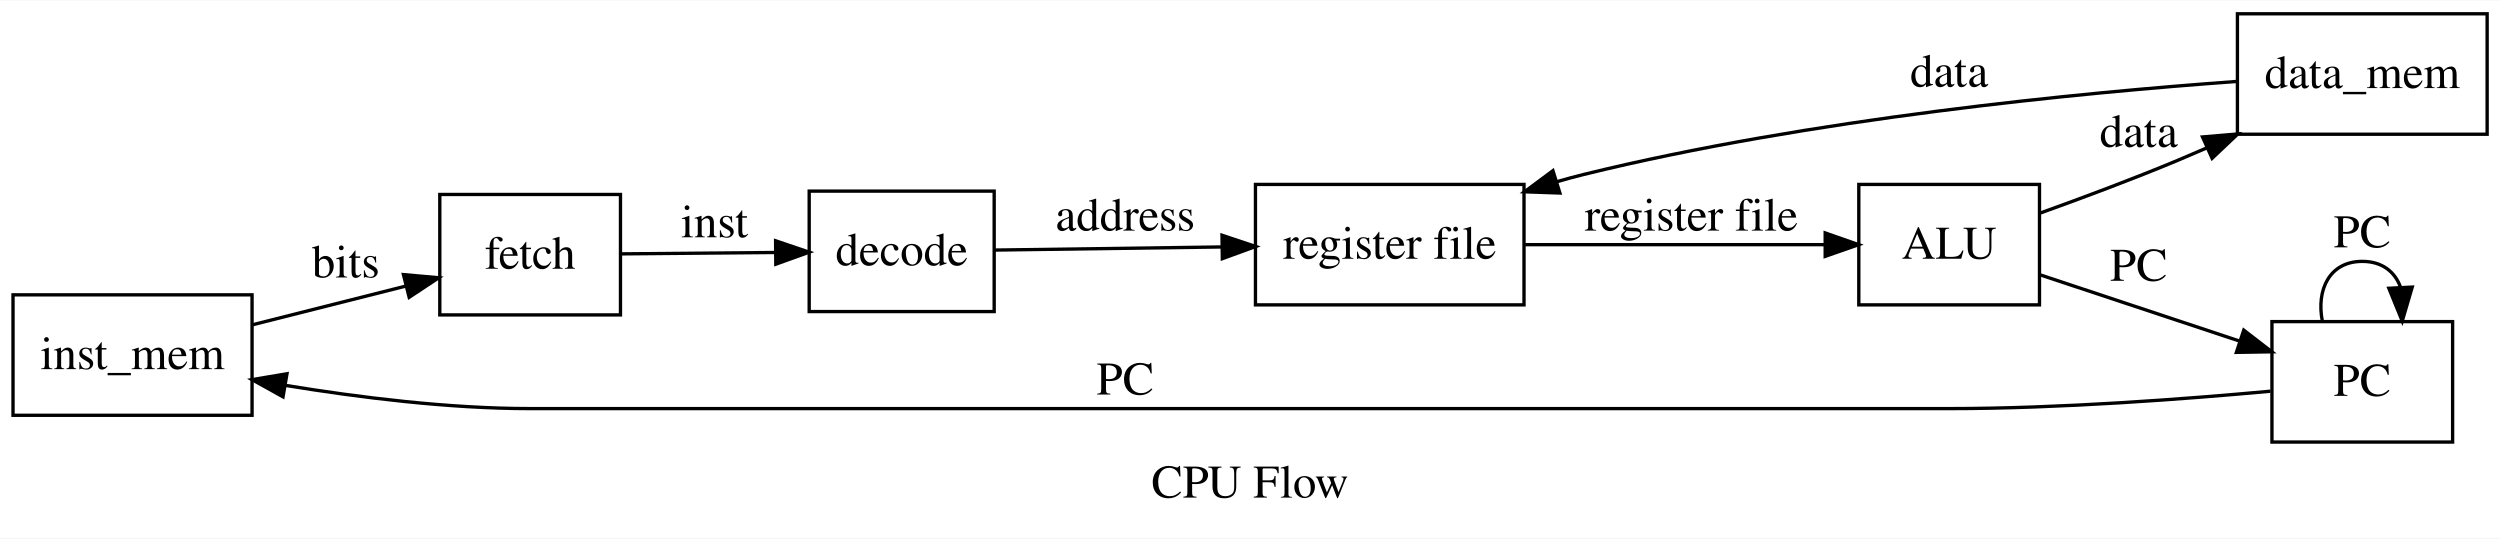
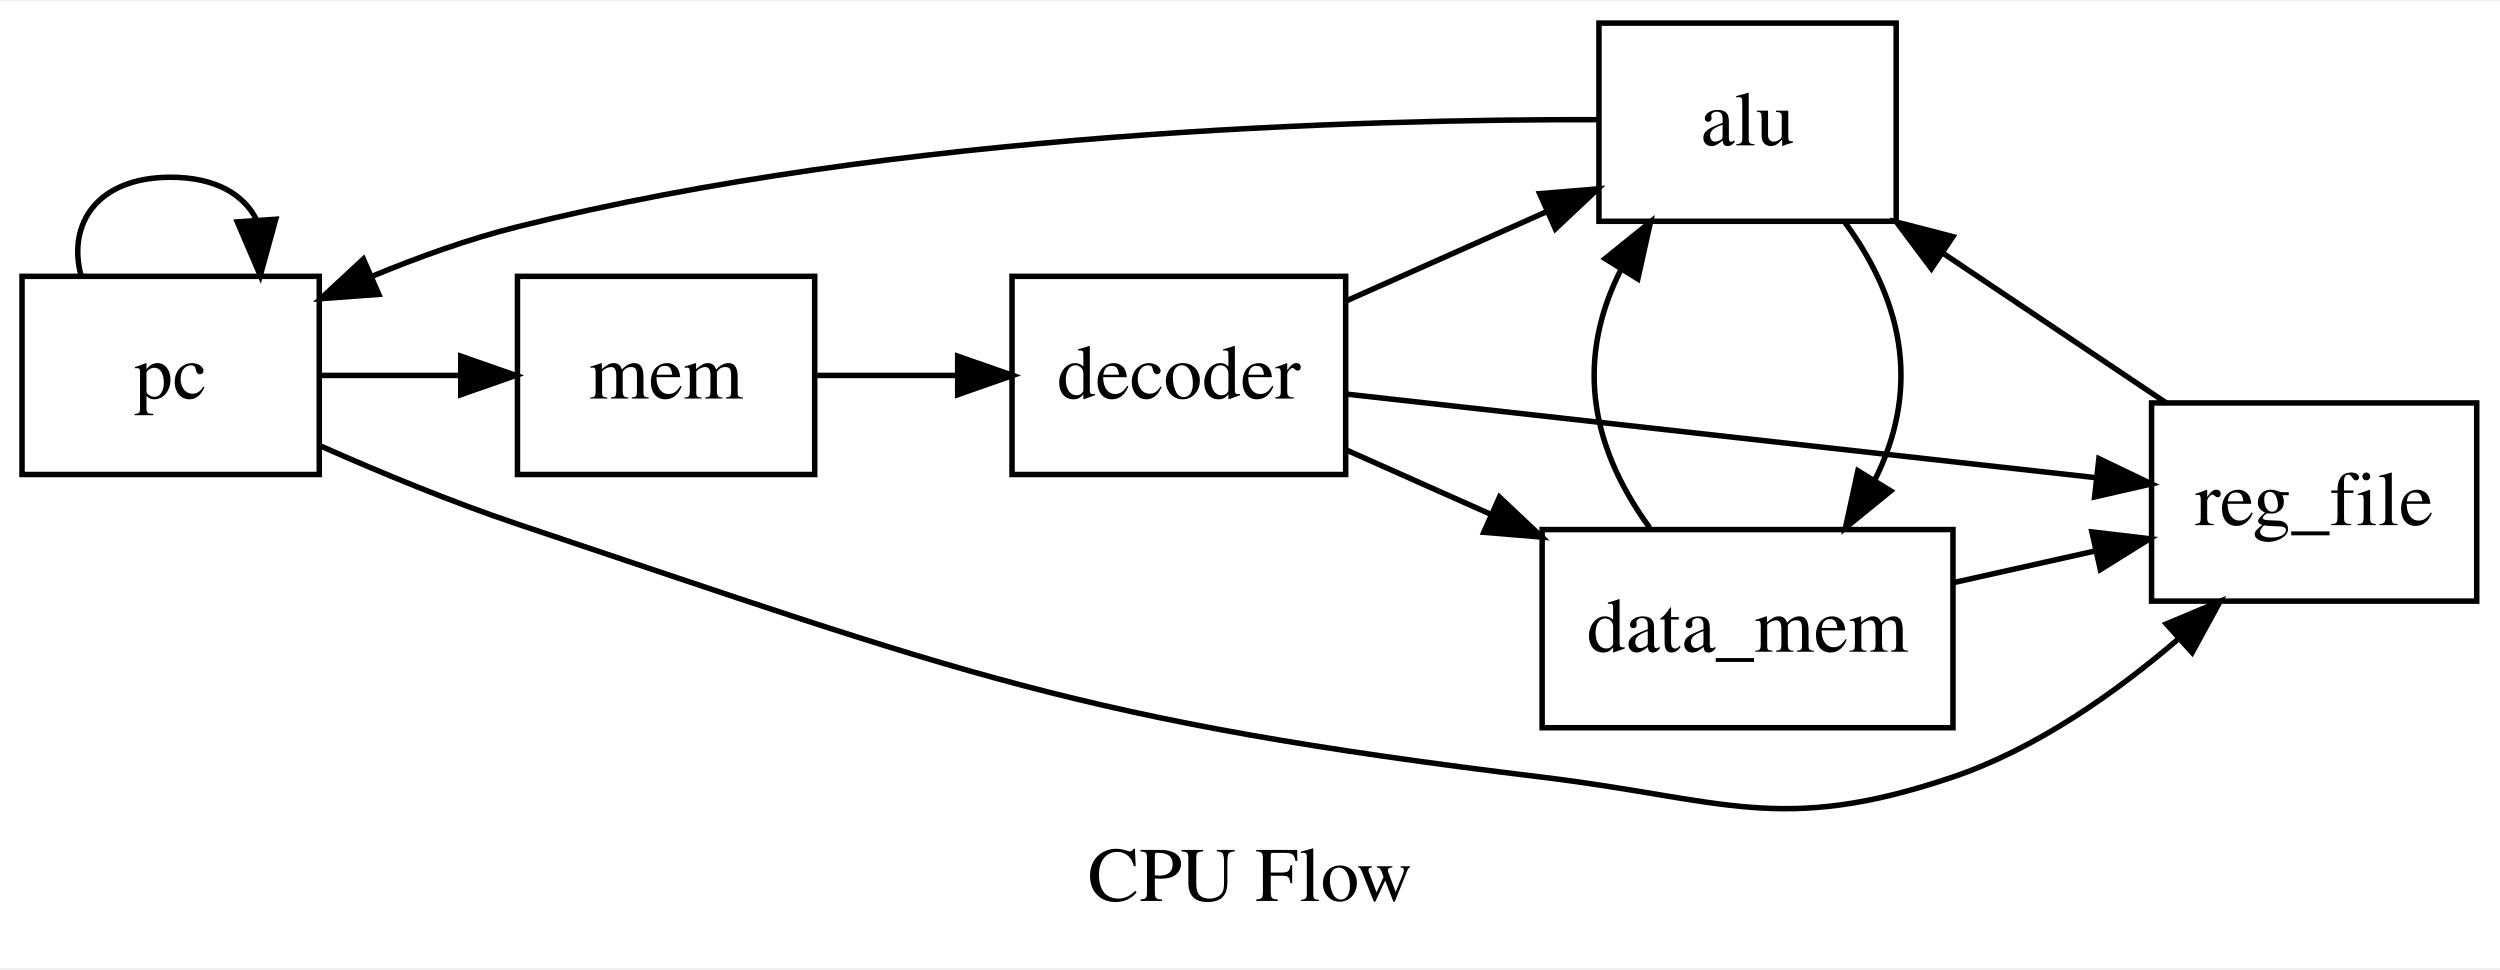
- <svg xmlns="http://www.w3.org/2000/svg" width="747pt" height="161pt" viewBox="0.00 0.00 747.20 160.80">
-   <g id="graph0" class="graph" transform="scale(1 1) rotate(0) translate(4 156.8)">
-     <polygon fill="#ffffff" stroke="transparent" points="-4,4 -4,-156.8 743.197,-156.8 743.197,4 -4,4" />
-     <text text-anchor="middle" x="369.598" y="-8.2" font-family="Times,serif" font-size="14.00" fill="#000000">CPU Flow</text>
+ <svg xmlns="http://www.w3.org/2000/svg" width="454pt" height="176pt" viewBox="0.00 0.00 454.15 175.66">
+   <g id="graph0" class="graph" transform="scale(1 1) rotate(0) translate(4 171.6606)">
+     <polygon fill="#ffffff" stroke="transparent" points="-4,4 -4,-171.661 450.152,-171.661 450.152,4 -4,4" />
+     <text text-anchor="middle" x="223.076" y="-8.2" font-family="Times,serif" font-size="14.00" fill="#000000">CPU Flow</text>
    <g id="node1" class="node">
-       <polygon fill="none" stroke="#000000" points="71.333,-68.8 -.111,-68.8 -.111,-32.8 71.333,-32.8 71.333,-68.8" />
-       <text text-anchor="middle" x="35.611" y="-46.6" font-family="Times,serif" font-size="14.00" fill="#000000">inst_mem</text>
+       <polygon fill="none" stroke="#000000" points="54,-121.661 0,-121.661 0,-85.661 54,-85.661 54,-121.661" />
+       <text text-anchor="middle" x="27" y="-99.461" font-family="Times,serif" font-size="14.00" fill="#000000">pc</text>
+     </g>
+     <g id="edge2" class="edge">
+       <path fill="none" stroke="#000000" d="M10.718,-121.813C8.213,-131.2 13.641,-139.661 27,-139.661 35.141,-139.661 40.336,-136.519 42.586,-131.94" />
+       <polygon fill="#000000" stroke="#000000" points="46.088,-132.03 43.282,-121.813 39.105,-131.55 46.088,-132.03" />
    </g>
    <g id="node2" class="node">
-       <polygon fill="none" stroke="#000000" points="181.447,-98.8 127.447,-98.8 127.447,-62.8 181.447,-62.8 181.447,-98.8" />
-       <text text-anchor="middle" x="154.447" y="-76.6" font-family="Times,serif" font-size="14.00" fill="#000000">fetch</text>
+       <polygon fill="none" stroke="#000000" points="144,-121.661 90,-121.661 90,-85.661 144,-85.661 144,-121.661" />
+       <text text-anchor="middle" x="117" y="-99.461" font-family="Times,serif" font-size="14.00" fill="#000000">mem</text>
    </g>
    <g id="edge1" class="edge">
-       <path fill="none" stroke="#000000" d="M71.266,-59.801C85.819,-63.475 102.65,-67.724 117.349,-71.435" />
-       <polygon fill="#000000" stroke="#000000" points="116.578,-74.85 127.13,-73.904 118.291,-68.063 116.578,-74.85" />
-       <text text-anchor="middle" x="99.335" y="-74" font-family="Times,serif" font-size="14.00" fill="#000000">bits</text>
+       <path fill="none" stroke="#000000" d="M54.003,-103.661C62.028,-103.661 70.966,-103.661 79.531,-103.661" />
+       <polygon fill="#000000" stroke="#000000" points="79.705,-107.161 89.705,-103.661 79.705,-100.161 79.705,-107.161" />
+     </g>
+     <g id="node5" class="node">
+       <polygon fill="none" stroke="#000000" points="445.919,-98.661 386.852,-98.661 386.852,-62.661 445.919,-62.661 445.919,-98.661" />
+       <text text-anchor="middle" x="416.386" y="-76.461" font-family="Times,serif" font-size="14.00" fill="#000000">reg_file</text>
+     </g>
+     <g id="edge11" class="edge">
+       <path fill="none" stroke="#000000" d="M54.223,-90.844C65.184,-85.988 78.041,-80.67 90,-76.661 170.865,-49.55 191.64,-40.958 276.304,-30.661 309.092,-26.673 319.32,-20.113 350.62,-30.661 365.86,-35.796 380.366,-46.025 391.858,-55.9" />
+       <polygon fill="#000000" stroke="#000000" points="389.533,-58.516 399.304,-62.613 394.22,-53.317 389.533,-58.516" />
+     </g>
+     <g id="node4" class="node">
+       <polygon fill="none" stroke="#000000" points="240.457,-121.661 179.847,-121.661 179.847,-85.661 240.457,-85.661 240.457,-121.661" />
+       <text text-anchor="middle" x="210.152" y="-99.461" font-family="Times,serif" font-size="14.00" fill="#000000">decoder</text>
+     </g>
+     <g id="edge4" class="edge">
+       <path fill="none" stroke="#000000" d="M144.445,-103.661C152.381,-103.661 161.214,-103.661 169.764,-103.661" />
+       <polygon fill="#000000" stroke="#000000" points="169.973,-107.161 179.973,-103.661 169.973,-100.161 169.973,-107.161" />
    </g>
    <g id="node3" class="node">
-       <polygon fill="none" stroke="#000000" points="293.14,-99.8 237.85,-99.8 237.85,-63.8 293.14,-63.8 293.14,-99.8" />
-       <text text-anchor="middle" x="265.495" y="-77.6" font-family="Times,serif" font-size="14.00" fill="#000000">decode</text>
-     </g>
-     <g id="edge2" class="edge">
-       <path fill="none" stroke="#000000" d="M181.613,-81.045C195.49,-81.17 212.598,-81.324 227.737,-81.46" />
-       <polygon fill="#000000" stroke="#000000" points="227.808,-84.961 237.839,-81.551 227.871,-77.961 227.808,-84.961" />
-       <text text-anchor="middle" x="209.56" y="-86" font-family="Times,serif" font-size="14.00" fill="#000000">inst</text>
-     </g>
-     <g id="node4" class="node">
-       <polygon fill="none" stroke="#000000" points="451.495,-101.8 371.23,-101.8 371.23,-65.8 451.495,-65.8 451.495,-101.8" />
-       <text text-anchor="middle" x="411.362" y="-79.6" font-family="Times,serif" font-size="14.00" fill="#000000">register file</text>
+       <polygon fill="none" stroke="#000000" points="340.462,-167.661 286.462,-167.661 286.462,-131.661 340.462,-131.661 340.462,-167.661" />
+       <text text-anchor="middle" x="313.462" y="-145.461" font-family="Times,serif" font-size="14.00" fill="#000000">alu</text>
    </g>
    <g id="edge3" class="edge">
-       <path fill="none" stroke="#000000" d="M293.275,-82.181C312.414,-82.443 338.392,-82.799 361.11,-83.111" />
-       <polygon fill="#000000" stroke="#000000" points="361.236,-86.613 371.283,-83.251 361.332,-79.614 361.236,-86.613" />
-       <text text-anchor="middle" x="332.307" y="-88" font-family="Times,serif" font-size="14.00" fill="#000000">address</text>
-     </g>
-     <g id="node5" class="node">
-       <polygon fill="none" stroke="#000000" points="605.561,-101.8 551.561,-101.8 551.561,-65.8 605.561,-65.8 605.561,-101.8" />
-       <text text-anchor="middle" x="578.561" y="-79.6" font-family="Times,serif" font-size="14.00" fill="#000000">ALU</text>
-     </g>
-     <g id="edge4" class="edge">
-       <path fill="none" stroke="#000000" d="M451.837,-83.8C479.139,-83.8 514.893,-83.8 541.459,-83.8" />
-       <polygon fill="#000000" stroke="#000000" points="541.512,-87.3 551.512,-83.8 541.512,-80.3 541.512,-87.3" />
-       <text text-anchor="middle" x="501.495" y="-88" font-family="Times,serif" font-size="14.00" fill="#000000">register file</text>
+       <path fill="none" stroke="#000000" d="M286.176,-150.12C243.613,-150.22 159.127,-147.933 90,-130.661 81.193,-128.46 72.04,-125.173 63.529,-121.643" />
+       <polygon fill="#000000" stroke="#000000" points="64.812,-118.384 54.247,-117.599 62.016,-124.802 64.812,-118.384" />
    </g>
    <g id="node6" class="node">
-       <polygon fill="none" stroke="#000000" points="739.355,-152.8 664.722,-152.8 664.722,-116.8 739.355,-116.8 739.355,-152.8" />
-       <text text-anchor="middle" x="702.039" y="-130.6" font-family="Times,serif" font-size="14.00" fill="#000000">data_mem</text>
+       <polygon fill="none" stroke="#000000" points="350.779,-75.661 276.146,-75.661 276.146,-39.661 350.779,-39.661 350.779,-75.661" />
+       <text text-anchor="middle" x="313.462" y="-53.461" font-family="Times,serif" font-size="14.00" fill="#000000">data_mem</text>
+     </g>
+     <g id="edge7" class="edge">
+       <path fill="none" stroke="#000000" d="M331.101,-131.53C342.568,-115.909 344.395,-100.288 336.579,-84.667" />
+       <polygon fill="#000000" stroke="#000000" points="339.464,-82.676 331.246,-75.989 333.5,-86.341 339.464,-82.676" />
+     </g>
+     <g id="edge9" class="edge">
+       <path fill="none" stroke="#000000" d="M240.311,-117.089C251.778,-122.195 264.965,-128.067 276.957,-133.406" />
+       <polygon fill="#000000" stroke="#000000" points="275.703,-136.679 286.262,-137.549 278.55,-130.284 275.703,-136.679" />
    </g>
    <g id="edge5" class="edge">
-       <path fill="none" stroke="#000000" d="M605.697,-93.216C618.315,-97.745 633.464,-103.4 646.881,-109 649.716,-110.184 652.619,-111.431 655.537,-112.712" />
-       <polygon fill="#000000" stroke="#000000" points="654.287,-115.988 664.844,-116.884 657.151,-109.6 654.287,-115.988" />
-       <text text-anchor="middle" x="635.221" y="-113" font-family="Times,serif" font-size="14.00" fill="#000000">data</text>
+       <path fill="none" stroke="#000000" d="M240.583,-100.267C276.685,-96.241 336.971,-89.517 376.706,-85.086" />
+       <polygon fill="#000000" stroke="#000000" points="377.284,-88.543 386.834,-83.956 376.508,-81.586 377.284,-88.543" />
    </g>
-     <g id="node7" class="node">
-       <polygon fill="none" stroke="#000000" points="729.039,-60.8 675.039,-60.8 675.039,-24.8 729.039,-24.8 729.039,-60.8" />
-       <text text-anchor="middle" x="702.039" y="-38.6" font-family="Times,serif" font-size="14.00" fill="#000000">PC</text>
-     </g>
-     <g id="edge7" class="edge">
-       <path fill="none" stroke="#000000" d="M605.659,-74.802C623.191,-68.981 646.232,-61.33 665.39,-54.969" />
-       <polygon fill="#000000" stroke="#000000" points="666.617,-58.25 675.004,-51.777 664.411,-51.606 666.617,-58.25" />
-       <text text-anchor="middle" x="635.221" y="-73" font-family="Times,serif" font-size="14.00" fill="#000000">PC</text>
+     <g id="edge10" class="edge">
+       <path fill="none" stroke="#000000" d="M240.311,-90.232C248.622,-86.532 257.835,-82.429 266.842,-78.419" />
+       <polygon fill="#000000" stroke="#000000" points="268.396,-81.558 276.108,-74.293 265.549,-75.163 268.396,-81.558" />
    </g>
    <g id="edge6" class="edge">
-       <path fill="none" stroke="#000000" d="M664.498,-132.575C618.114,-129.231 537.041,-121.433 469.429,-104.8 466.787,-104.15 464.099,-103.423 461.399,-102.64" />
-       <polygon fill="#000000" stroke="#000000" points="462.223,-99.231 451.635,-99.599 460.142,-105.914 462.223,-99.231" />
-       <text text-anchor="middle" x="578.561" y="-131" font-family="Times,serif" font-size="14.00" fill="#000000">data</text>
+       <path fill="none" stroke="#000000" d="M389.524,-98.668C377.139,-106.972 362.267,-116.942 348.971,-125.855" />
+       <polygon fill="#000000" stroke="#000000" points="346.861,-123.056 340.504,-131.532 350.759,-128.87 346.861,-123.056" />
    </g>
-     <g id="edge9" class="edge">
-       <path fill="none" stroke="#000000" d="M674.608,-40.002C649.607,-37.695 611.644,-34.8 578.561,-34.8 154.447,-34.8 154.447,-34.8 154.447,-34.8 130.186,-34.8 103.386,-38.116 81.386,-41.729" />
-       <polygon fill="#000000" stroke="#000000" points="80.588,-38.315 71.324,-43.456 81.772,-45.214 80.588,-38.315" />
-       <text text-anchor="middle" x="332.307" y="-39" font-family="Times,serif" font-size="14.00" fill="#000000">PC</text>
+     <g id="edge12" class="edge">
+       <path fill="none" stroke="#000000" d="M295.679,-75.989C284.293,-91.61 282.548,-107.231 290.445,-122.852" />
+       <polygon fill="#000000" stroke="#000000" points="287.58,-124.874 295.824,-131.53 293.53,-121.187 287.58,-124.874" />
    </g>
    <g id="edge8" class="edge">
-       <path fill="none" stroke="#000000" d="M690.099,-60.953C688.262,-70.339 692.242,-78.8 702.039,-78.8 708.009,-78.8 711.819,-75.658 713.469,-71.08" />
-       <polygon fill="#000000" stroke="#000000" points="716.971,-71.116 713.979,-60.953 709.98,-70.764 716.971,-71.116" />
-       <text text-anchor="middle" x="702.039" y="-83" font-family="Times,serif" font-size="14.00" fill="#000000">PC</text>
+       <path fill="none" stroke="#000000" d="M350.911,-66.029C359.247,-67.892 368.114,-69.874 376.543,-71.757" />
+       <polygon fill="#000000" stroke="#000000" points="376.018,-75.226 386.54,-73.991 377.545,-68.394 376.018,-75.226" />
    </g>
  </g>
</svg>
